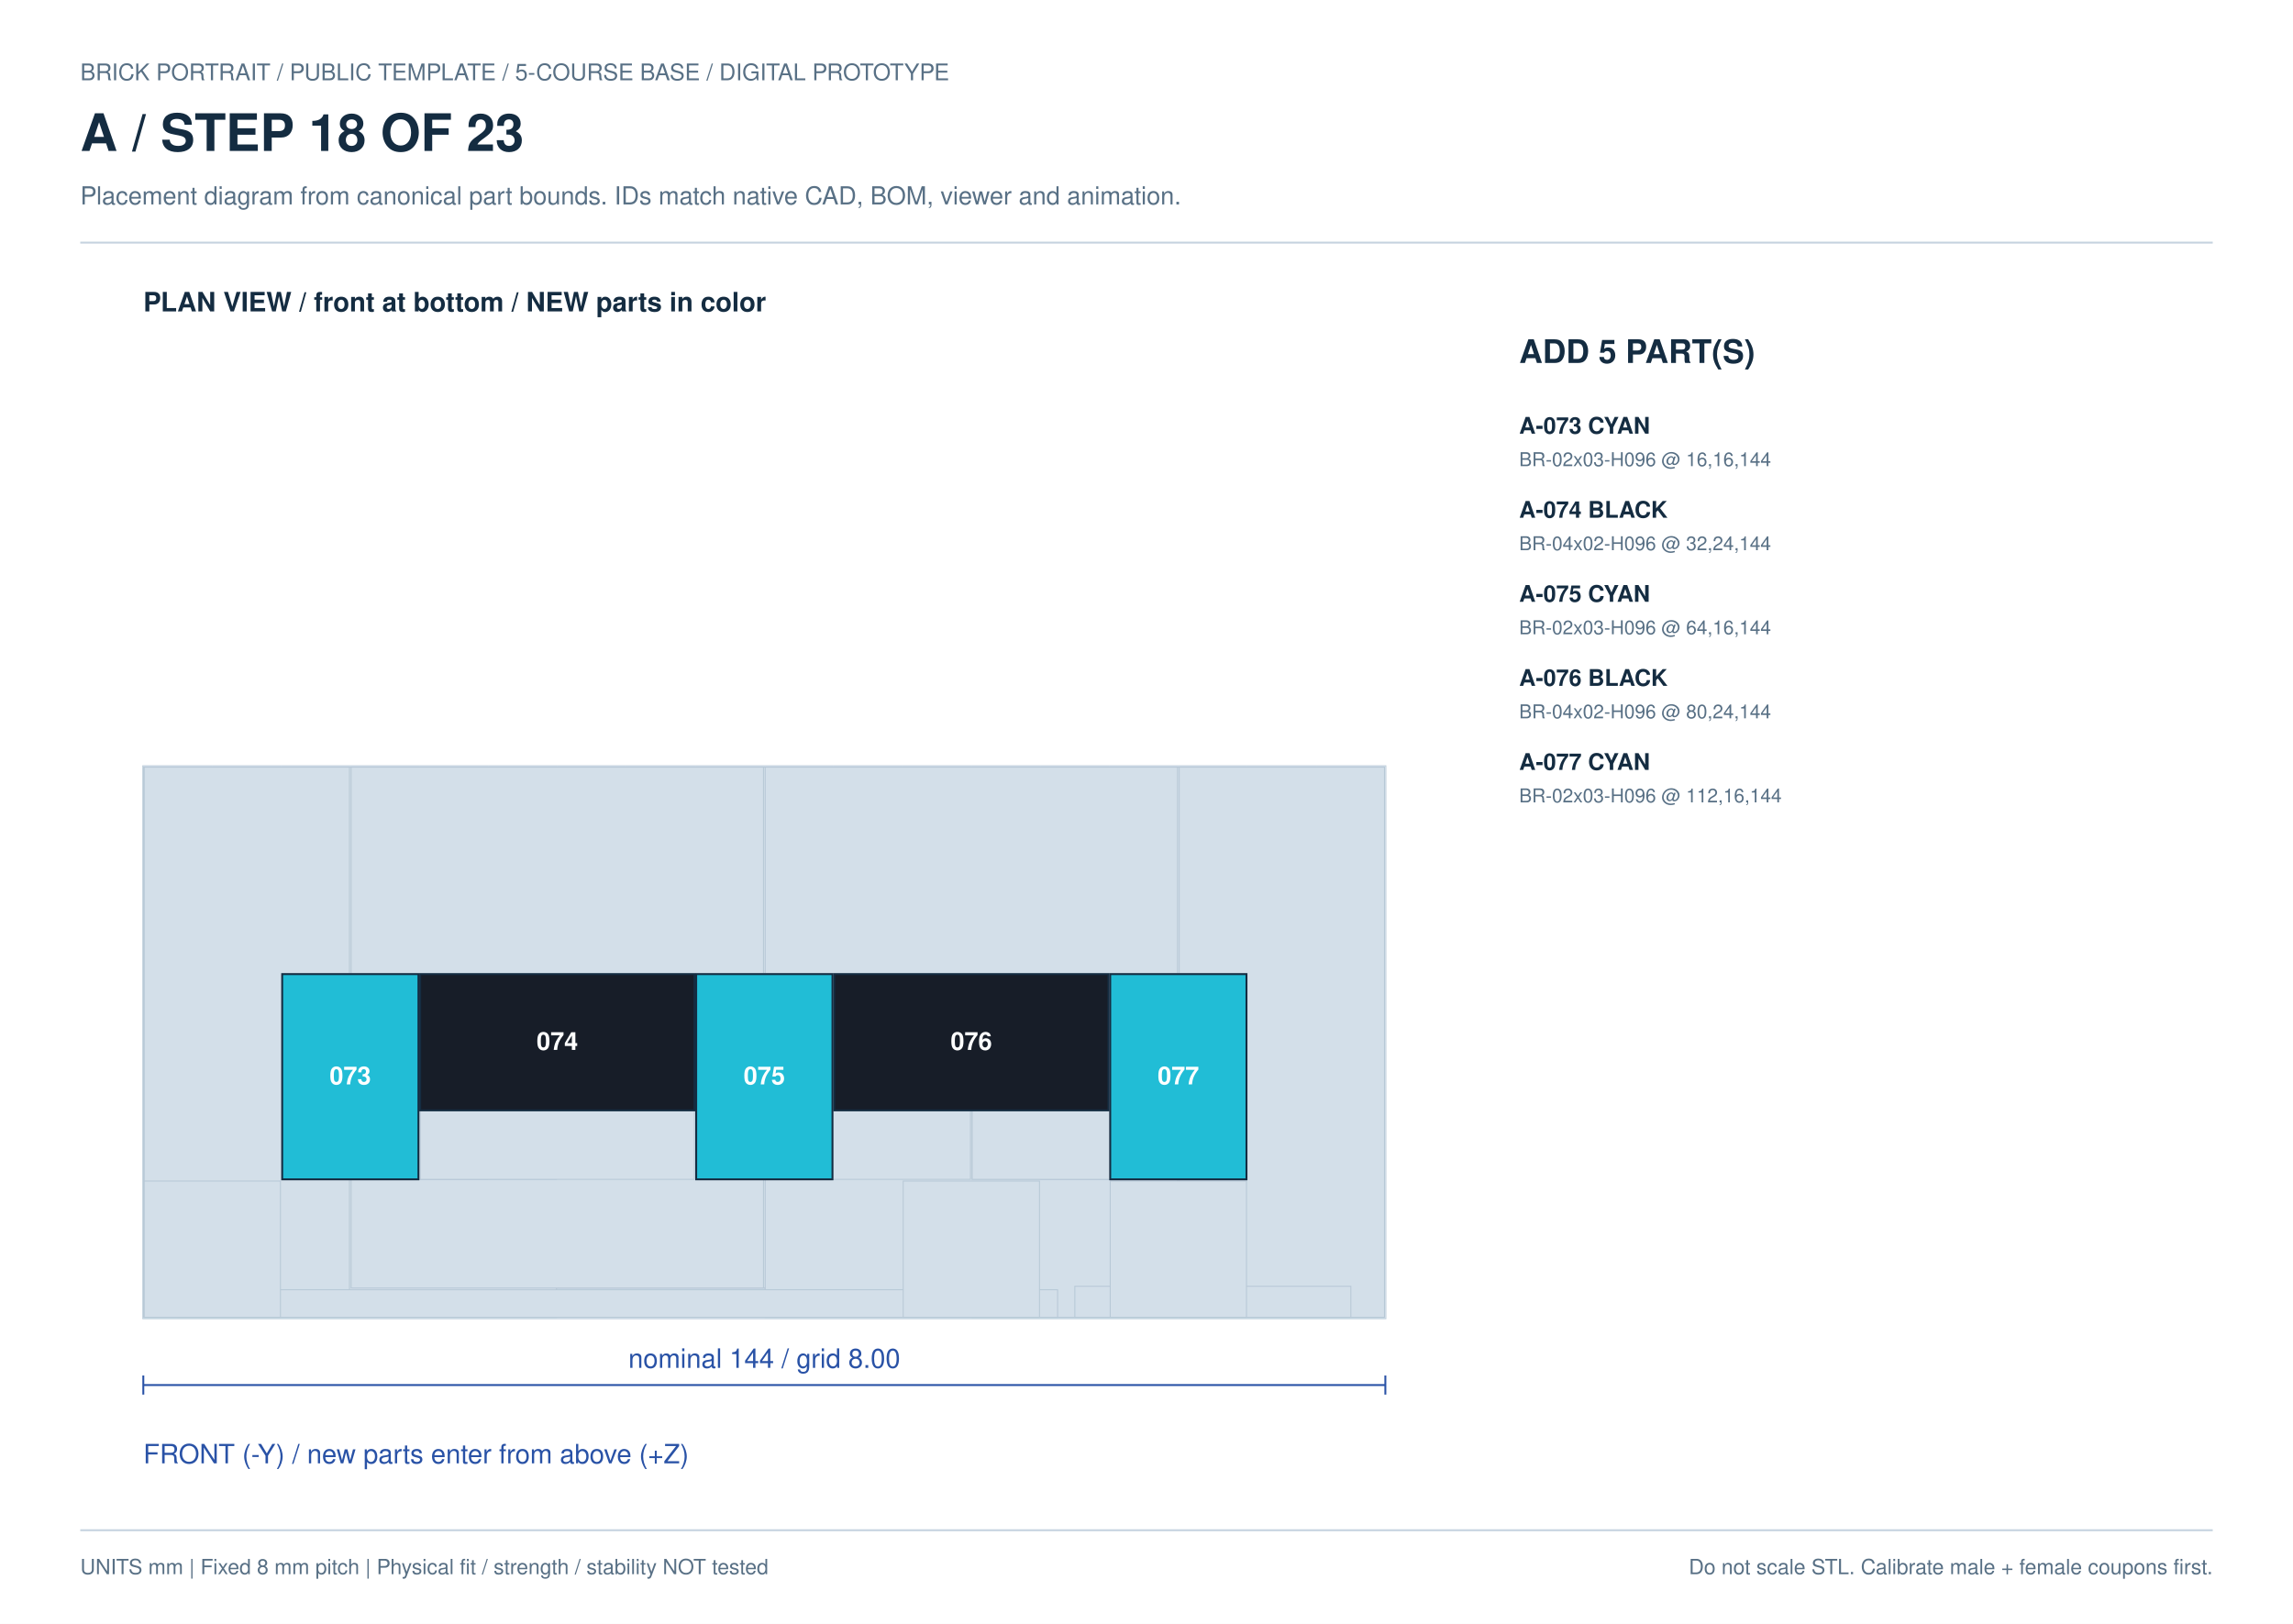
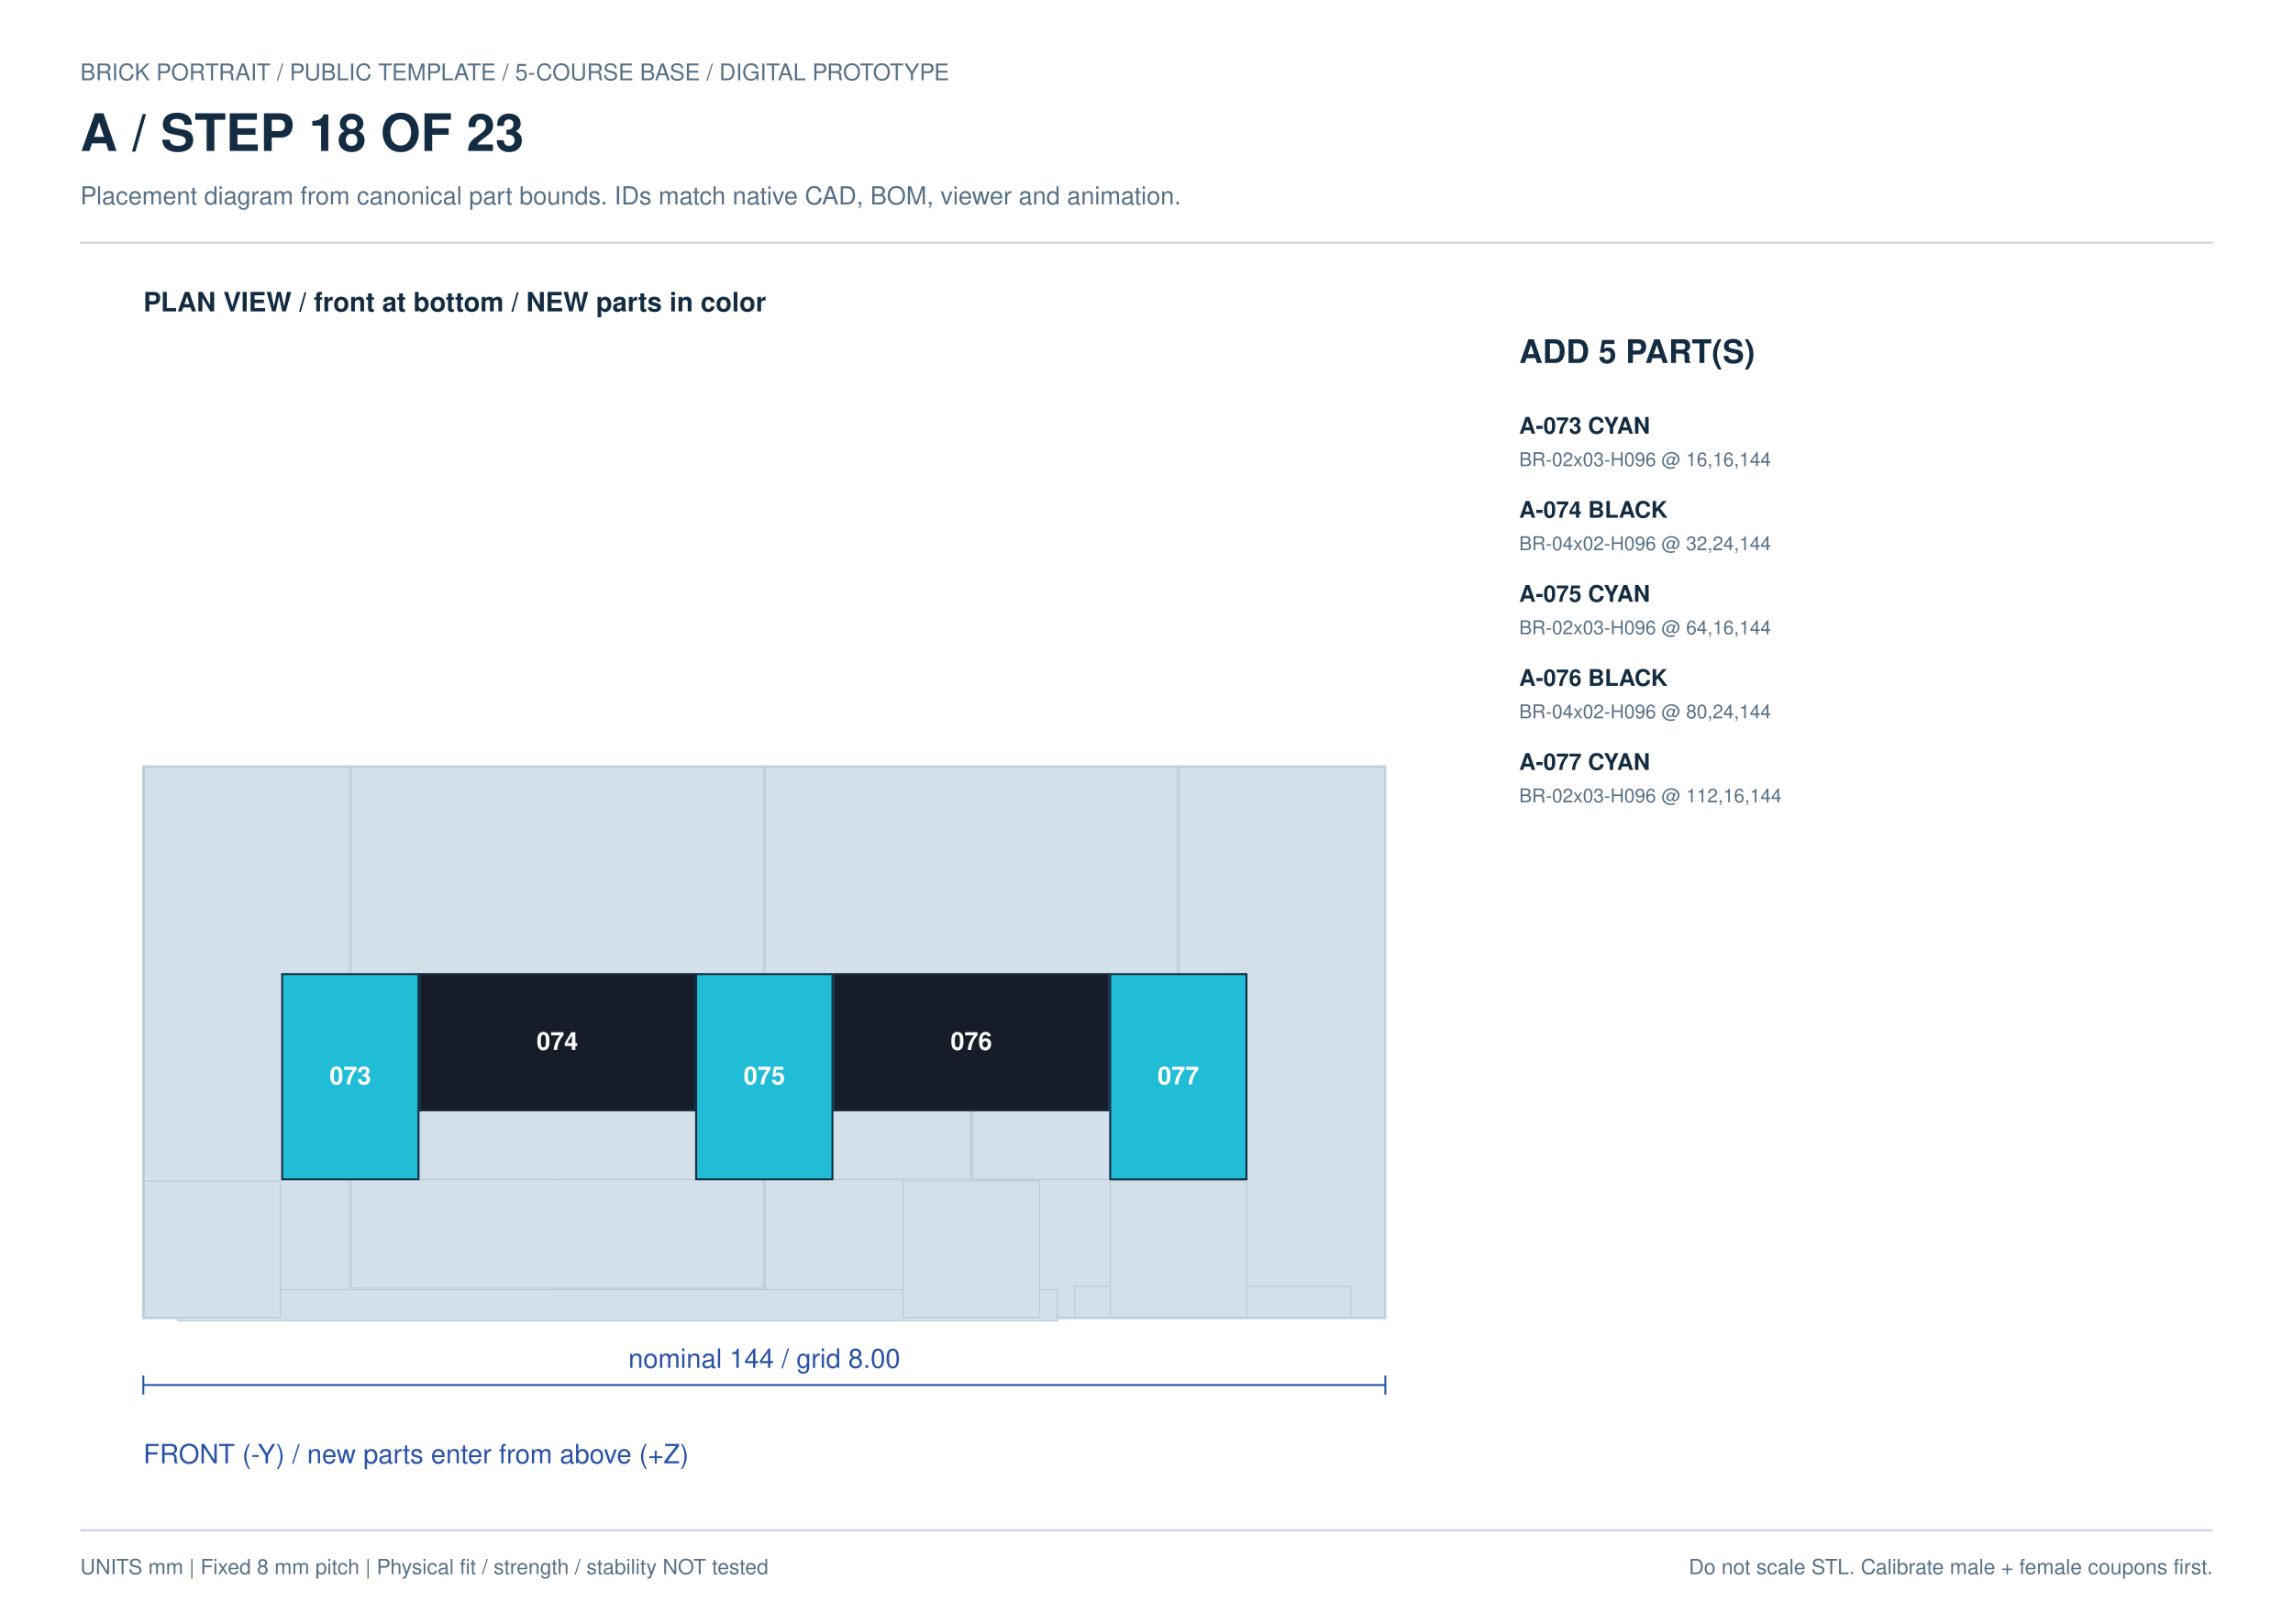
<svg xmlns="http://www.w3.org/2000/svg" width="420mm" height="297.5mm" viewBox="0 0 1200 850">
  <rect width="1200" height="850" fill="white" />
  <text x="42" y="42" font-family="Helvetica,Arial,sans-serif" font-size="12" fill="#587085" font-weight="normal" text-anchor="start">BRICK PORTRAIT / PUBLIC TEMPLATE / 5-COURSE BASE / DIGITAL PROTOTYPE</text>
  <text x="42" y="79" font-family="Helvetica,Arial,sans-serif" font-size="27" fill="#142c41" font-weight="bold" text-anchor="start">A / STEP 18 OF 23</text>
  <text x="42" y="107" font-family="Helvetica,Arial,sans-serif" font-size="13" fill="#587085" font-weight="normal" text-anchor="start">Placement diagram from canonical part bounds. IDs match native CAD, BOM, viewer and animation.</text>
  <line x1="42" y1="127" x2="1158" y2="127" stroke="#c5d3df" stroke-width="1" />
  <text x="75" y="163" font-family="Helvetica,Arial,sans-serif" font-size="14" fill="#142c41" font-weight="bold" text-anchor="start">PLAN VIEW / front at bottom / NEW parts in color</text>
  <rect x="75" y="401.111" width="650.0" height="288.889" fill="#edf3f8" stroke="#b7c8d6" />
  <line x1="75.0" y1="401.111" x2="75.0" y2="690" stroke="#d0dde8" stroke-width="0.5" />
  <line x1="111.111" y1="401.111" x2="111.111" y2="690" stroke="#d0dde8" stroke-width="0.5" />
  <line x1="147.222" y1="401.111" x2="147.222" y2="690" stroke="#d0dde8" stroke-width="0.5" />
  <line x1="183.333" y1="401.111" x2="183.333" y2="690" stroke="#d0dde8" stroke-width="0.5" />
  <line x1="219.444" y1="401.111" x2="219.444" y2="690" stroke="#d0dde8" stroke-width="0.5" />
  <line x1="255.556" y1="401.111" x2="255.556" y2="690" stroke="#d0dde8" stroke-width="0.5" />
  <line x1="291.667" y1="401.111" x2="291.667" y2="690" stroke="#d0dde8" stroke-width="0.5" />
  <line x1="327.778" y1="401.111" x2="327.778" y2="690" stroke="#d0dde8" stroke-width="0.5" />
  <line x1="363.889" y1="401.111" x2="363.889" y2="690" stroke="#d0dde8" stroke-width="0.5" />
  <line x1="400.0" y1="401.111" x2="400.0" y2="690" stroke="#d0dde8" stroke-width="0.5" />
  <line x1="436.111" y1="401.111" x2="436.111" y2="690" stroke="#d0dde8" stroke-width="0.5" />
  <line x1="472.222" y1="401.111" x2="472.222" y2="690" stroke="#d0dde8" stroke-width="0.5" />
  <line x1="508.333" y1="401.111" x2="508.333" y2="690" stroke="#d0dde8" stroke-width="0.5" />
  <line x1="544.444" y1="401.111" x2="544.444" y2="690" stroke="#d0dde8" stroke-width="0.5" />
  <line x1="580.556" y1="401.111" x2="580.556" y2="690" stroke="#d0dde8" stroke-width="0.5" />
  <line x1="616.667" y1="401.111" x2="616.667" y2="690" stroke="#d0dde8" stroke-width="0.5" />
  <line x1="652.778" y1="401.111" x2="652.778" y2="690" stroke="#d0dde8" stroke-width="0.5" />
  <line x1="688.889" y1="401.111" x2="688.889" y2="690" stroke="#d0dde8" stroke-width="0.5" />
  <line x1="725.0" y1="401.111" x2="725.0" y2="690" stroke="#d0dde8" stroke-width="0.5" />
  <line x1="75" y1="690.0" x2="725.0" y2="690.0" stroke="#d0dde8" stroke-width="0.5" />
  <line x1="75" y1="653.889" x2="725.0" y2="653.889" stroke="#d0dde8" stroke-width="0.5" />
  <line x1="75" y1="617.778" x2="725.0" y2="617.778" stroke="#d0dde8" stroke-width="0.5" />
  <line x1="75" y1="581.667" x2="725.0" y2="581.667" stroke="#d0dde8" stroke-width="0.5" />
  <line x1="75" y1="545.556" x2="725.0" y2="545.556" stroke="#d0dde8" stroke-width="0.5" />
  <line x1="75" y1="509.444" x2="725.0" y2="509.444" stroke="#d0dde8" stroke-width="0.5" />
  <line x1="75" y1="473.333" x2="725.0" y2="473.333" stroke="#d0dde8" stroke-width="0.5" />
  <line x1="75" y1="437.222" x2="725.0" y2="437.222" stroke="#d0dde8" stroke-width="0.5" />
  <line x1="75" y1="401.111" x2="725.0" y2="401.111" stroke="#d0dde8" stroke-width="0.5" />
  <rect x="75.451" y="401.562" width="649.097" height="287.986" fill="#d3dfe9" stroke="#b7c8d6" stroke-width="0.5" />
  <rect x="75.451" y="401.562" width="215.764" height="287.986" fill="#d3dfe9" stroke="#b7c8d6" stroke-width="0.5" />
  <rect x="292.118" y="401.562" width="215.764" height="272.639" fill="#d3dfe9" stroke="#b7c8d6" stroke-width="0.5" />
  <rect x="508.785" y="401.562" width="215.764" height="287.986" fill="#d3dfe9" stroke="#b7c8d6" stroke-width="0.5" />
  <rect x="75.451" y="401.562" width="107.431" height="287.986" fill="#d3dfe9" stroke="#b7c8d6" stroke-width="0.5" />
  <rect x="183.785" y="401.562" width="215.764" height="272.639" fill="#d3dfe9" stroke="#b7c8d6" stroke-width="0.5" />
  <rect x="400.451" y="401.562" width="215.764" height="287.986" fill="#d3dfe9" stroke="#b7c8d6" stroke-width="0.5" />
  <rect x="617.118" y="401.562" width="107.431" height="287.986" fill="#d3dfe9" stroke="#b7c8d6" stroke-width="0.5" />
  <rect x="75.451" y="401.562" width="215.764" height="287.986" fill="#d3dfe9" stroke="#b7c8d6" stroke-width="0.5" />
  <rect x="292.118" y="401.562" width="215.764" height="272.639" fill="#d3dfe9" stroke="#b7c8d6" stroke-width="0.5" />
  <rect x="508.785" y="401.562" width="215.764" height="287.986" fill="#d3dfe9" stroke="#b7c8d6" stroke-width="0.5" />
  <rect x="75.451" y="401.562" width="107.431" height="287.986" fill="#d3dfe9" stroke="#b7c8d6" stroke-width="0.5" />
  <rect x="183.785" y="401.562" width="215.764" height="272.639" fill="#d3dfe9" stroke="#b7c8d6" stroke-width="0.5" />
  <rect x="400.451" y="401.562" width="215.764" height="287.986" fill="#d3dfe9" stroke="#b7c8d6" stroke-width="0.5" />
  <rect x="617.118" y="401.562" width="107.431" height="287.986" fill="#d3dfe9" stroke="#b7c8d6" stroke-width="0.5" />
-   <rect x="93.056" y="675.104" width="460.417" height="14.444" fill="#d3dfe9" stroke="#b7c8d6" stroke-width="0.5" />
+   <rect x="93.056" y="675.104" width="460.417" height="16.25" fill="#d3dfe9" stroke="#b7c8d6" stroke-width="0.5" />
  <rect x="562.5" y="673.299" width="144.444" height="16.25" fill="#d3dfe9" stroke="#b7c8d6" stroke-width="0.5" />
  <rect x="75.451" y="618.229" width="71.319" height="71.319" fill="#d3dfe9" stroke="#b7c8d6" stroke-width="0.5" />
  <rect x="472.674" y="618.229" width="71.319" height="71.319" fill="#d3dfe9" stroke="#b7c8d6" stroke-width="0.5" />
  <rect x="581.007" y="618.229" width="71.319" height="71.319" fill="#d3dfe9" stroke="#b7c8d6" stroke-width="0.5" />
  <rect x="256.007" y="509.896" width="143.542" height="71.319" fill="#d3dfe9" stroke="#b7c8d6" stroke-width="0.5" />
  <rect x="400.451" y="509.896" width="143.542" height="71.319" fill="#d3dfe9" stroke="#b7c8d6" stroke-width="0.5" />
  <rect x="219.896" y="509.896" width="71.319" height="107.431" fill="#d3dfe9" stroke="#b7c8d6" stroke-width="0.5" />
  <rect x="292.118" y="509.896" width="71.319" height="71.319" fill="#d3dfe9" stroke="#b7c8d6" stroke-width="0.5" />
  <rect x="364.34" y="509.896" width="143.542" height="71.319" fill="#d3dfe9" stroke="#b7c8d6" stroke-width="0.5" />
  <rect x="508.785" y="509.896" width="71.319" height="107.431" fill="#d3dfe9" stroke="#b7c8d6" stroke-width="0.5" />
  <rect x="183.785" y="509.896" width="71.319" height="107.431" fill="#d3dfe9" stroke="#b7c8d6" stroke-width="0.5" />
  <rect x="256.007" y="509.896" width="143.542" height="71.319" fill="#d3dfe9" stroke="#b7c8d6" stroke-width="0.5" />
  <rect x="400.451" y="509.896" width="143.542" height="71.319" fill="#d3dfe9" stroke="#b7c8d6" stroke-width="0.5" />
  <rect x="544.896" y="509.896" width="71.319" height="107.431" fill="#d3dfe9" stroke="#b7c8d6" stroke-width="0.5" />
  <rect x="147.674" y="509.896" width="71.319" height="107.431" fill="#d3dfe9" stroke="#b7c8d6" stroke-width="0.5" />
  <rect x="219.896" y="509.896" width="107.431" height="71.319" fill="#d3dfe9" stroke="#b7c8d6" stroke-width="0.5" />
  <rect x="328.229" y="509.896" width="35.208" height="71.319" fill="#d3dfe9" stroke="#b7c8d6" stroke-width="0.5" />
  <rect x="364.34" y="509.896" width="71.319" height="71.319" fill="#d3dfe9" stroke="#b7c8d6" stroke-width="0.5" />
  <rect x="436.562" y="509.896" width="35.208" height="71.319" fill="#d3dfe9" stroke="#b7c8d6" stroke-width="0.5" />
  <rect x="472.674" y="509.896" width="107.431" height="71.319" fill="#d3dfe9" stroke="#b7c8d6" stroke-width="0.5" />
  <rect x="581.007" y="509.896" width="71.319" height="107.431" fill="#d3dfe9" stroke="#b7c8d6" stroke-width="0.5" />
  <rect x="147.674" y="509.896" width="71.319" height="107.431" fill="#d3dfe9" stroke="#b7c8d6" stroke-width="0.5" />
  <rect x="219.896" y="509.896" width="107.431" height="71.319" fill="#d3dfe9" stroke="#b7c8d6" stroke-width="0.5" />
  <rect x="328.229" y="509.896" width="35.208" height="71.319" fill="#d3dfe9" stroke="#b7c8d6" stroke-width="0.5" />
  <rect x="364.34" y="509.896" width="71.319" height="71.319" fill="#d3dfe9" stroke="#b7c8d6" stroke-width="0.5" />
  <rect x="436.562" y="509.896" width="35.208" height="71.319" fill="#d3dfe9" stroke="#b7c8d6" stroke-width="0.5" />
  <rect x="472.674" y="509.896" width="107.431" height="71.319" fill="#d3dfe9" stroke="#b7c8d6" stroke-width="0.5" />
  <rect x="581.007" y="509.896" width="71.319" height="107.431" fill="#d3dfe9" stroke="#b7c8d6" stroke-width="0.5" />
  <rect x="147.674" y="509.896" width="71.319" height="107.431" fill="#d3dfe9" stroke="#b7c8d6" stroke-width="0.5" />
  <rect x="219.896" y="509.896" width="107.431" height="71.319" fill="#d3dfe9" stroke="#b7c8d6" stroke-width="0.5" />
  <rect x="328.229" y="509.896" width="35.208" height="71.319" fill="#d3dfe9" stroke="#b7c8d6" stroke-width="0.5" />
  <rect x="364.34" y="509.896" width="71.319" height="71.319" fill="#d3dfe9" stroke="#b7c8d6" stroke-width="0.5" />
  <rect x="436.562" y="509.896" width="35.208" height="71.319" fill="#d3dfe9" stroke="#b7c8d6" stroke-width="0.5" />
  <rect x="472.674" y="509.896" width="107.431" height="71.319" fill="#d3dfe9" stroke="#b7c8d6" stroke-width="0.5" />
  <rect x="581.007" y="509.896" width="71.319" height="107.431" fill="#d3dfe9" stroke="#b7c8d6" stroke-width="0.5" />
  <rect x="147.674" y="509.896" width="71.319" height="107.431" fill="#d3dfe9" stroke="#b7c8d6" stroke-width="0.5" />
  <rect x="219.896" y="509.896" width="143.542" height="71.319" fill="#d3dfe9" stroke="#b7c8d6" stroke-width="0.5" />
  <rect x="364.34" y="509.896" width="143.542" height="71.319" fill="#d3dfe9" stroke="#b7c8d6" stroke-width="0.5" />
  <rect x="508.785" y="509.896" width="71.319" height="71.319" fill="#d3dfe9" stroke="#b7c8d6" stroke-width="0.5" />
  <rect x="581.007" y="509.896" width="71.319" height="107.431" fill="#d3dfe9" stroke="#b7c8d6" stroke-width="0.5" />
  <rect x="147.674" y="509.896" width="71.319" height="107.431" fill="#d3dfe9" stroke="#b7c8d6" stroke-width="0.5" />
  <rect x="219.896" y="509.896" width="143.542" height="107.431" fill="#d3dfe9" stroke="#b7c8d6" stroke-width="0.5" />
  <rect x="364.34" y="509.896" width="143.542" height="107.431" fill="#d3dfe9" stroke="#b7c8d6" stroke-width="0.5" />
  <rect x="508.785" y="509.896" width="143.542" height="107.431" fill="#d3dfe9" stroke="#b7c8d6" stroke-width="0.5" />
  <rect x="147.674" y="509.896" width="71.319" height="107.431" fill="#d3dfe9" stroke="#b7c8d6" stroke-width="0.5" />
  <rect x="219.896" y="509.896" width="143.542" height="71.319" fill="#d3dfe9" stroke="#b7c8d6" stroke-width="0.5" />
  <rect x="364.34" y="509.896" width="71.319" height="107.431" fill="#d3dfe9" stroke="#b7c8d6" stroke-width="0.5" />
  <rect x="436.562" y="509.896" width="143.542" height="71.319" fill="#d3dfe9" stroke="#b7c8d6" stroke-width="0.5" />
  <rect x="581.007" y="509.896" width="71.319" height="107.431" fill="#d3dfe9" stroke="#b7c8d6" stroke-width="0.5" />
  <rect x="147.674" y="509.896" width="71.319" height="107.431" fill="#d3dfe9" stroke="#b7c8d6" stroke-width="0.5" />
  <rect x="219.896" y="509.896" width="71.319" height="71.319" fill="#d3dfe9" stroke="#b7c8d6" stroke-width="0.5" />
  <rect x="292.118" y="509.896" width="71.319" height="71.319" fill="#d3dfe9" stroke="#b7c8d6" stroke-width="0.5" />
  <rect x="364.34" y="509.896" width="71.319" height="107.431" fill="#d3dfe9" stroke="#b7c8d6" stroke-width="0.5" />
  <rect x="436.562" y="509.896" width="71.319" height="71.319" fill="#d3dfe9" stroke="#b7c8d6" stroke-width="0.5" />
  <rect x="508.785" y="509.896" width="71.319" height="71.319" fill="#d3dfe9" stroke="#b7c8d6" stroke-width="0.5" />
  <rect x="581.007" y="509.896" width="71.319" height="107.431" fill="#d3dfe9" stroke="#b7c8d6" stroke-width="0.5" />
  <rect x="147.674" y="509.896" width="71.319" height="107.431" fill="#21bdd6" stroke="#142c41" stroke-width="1" />
  <text x="183.333" y="567.611" font-family="Helvetica,Arial,sans-serif" font-size="13" fill="white" font-weight="bold" text-anchor="middle">073</text>
  <rect x="219.896" y="509.896" width="143.542" height="71.319" fill="#171d28" stroke="#142c41" stroke-width="1" />
  <text x="291.667" y="549.556" font-family="Helvetica,Arial,sans-serif" font-size="13" fill="white" font-weight="bold" text-anchor="middle">074</text>
  <rect x="364.34" y="509.896" width="71.319" height="107.431" fill="#21bdd6" stroke="#142c41" stroke-width="1" />
  <text x="400.0" y="567.611" font-family="Helvetica,Arial,sans-serif" font-size="13" fill="white" font-weight="bold" text-anchor="middle">075</text>
  <rect x="436.562" y="509.896" width="143.542" height="71.319" fill="#171d28" stroke="#142c41" stroke-width="1" />
  <text x="508.333" y="549.556" font-family="Helvetica,Arial,sans-serif" font-size="13" fill="white" font-weight="bold" text-anchor="middle">076</text>
  <rect x="581.007" y="509.896" width="71.319" height="107.431" fill="#21bdd6" stroke="#142c41" stroke-width="1" />
  <text x="616.667" y="567.611" font-family="Helvetica,Arial,sans-serif" font-size="13" fill="white" font-weight="bold" text-anchor="middle">077</text>
  <line x1="75" y1="725" x2="725.0" y2="725" stroke="#2952a6" stroke-width="1" />
  <line x1="75" y1="720" x2="75" y2="730" stroke="#2952a6" stroke-width="1" />
  <line x1="725.0" y1="720" x2="725.0" y2="730" stroke="#2952a6" stroke-width="1" />
  <text x="400.0" y="716" font-family="Helvetica,Arial,sans-serif" font-size="14" fill="#2952a6" font-weight="normal" text-anchor="middle">nominal 144 / grid 8.00</text>
  <text x="75" y="766" font-family="Helvetica,Arial,sans-serif" font-size="14" fill="#2952a6" font-weight="normal" text-anchor="start">FRONT (-Y)  /  new parts enter from above (+Z)</text>
  <text x="795" y="190" font-family="Helvetica,Arial,sans-serif" font-size="17" fill="#142c41" font-weight="bold" text-anchor="start">ADD 5 PART(S)</text>
  <text x="795" y="227" font-family="Helvetica,Arial,sans-serif" font-size="12" fill="#142c41" font-weight="bold" text-anchor="start">A-073  CYAN</text>
  <text x="795" y="244" font-family="Helvetica,Arial,sans-serif" font-size="10" fill="#587085" font-weight="normal" text-anchor="start">BR-02x03-H096  @ 16,16,144</text>
  <text x="795" y="271" font-family="Helvetica,Arial,sans-serif" font-size="12" fill="#142c41" font-weight="bold" text-anchor="start">A-074  BLACK</text>
  <text x="795" y="288" font-family="Helvetica,Arial,sans-serif" font-size="10" fill="#587085" font-weight="normal" text-anchor="start">BR-04x02-H096  @ 32,24,144</text>
  <text x="795" y="315" font-family="Helvetica,Arial,sans-serif" font-size="12" fill="#142c41" font-weight="bold" text-anchor="start">A-075  CYAN</text>
  <text x="795" y="332" font-family="Helvetica,Arial,sans-serif" font-size="10" fill="#587085" font-weight="normal" text-anchor="start">BR-02x03-H096  @ 64,16,144</text>
  <text x="795" y="359" font-family="Helvetica,Arial,sans-serif" font-size="12" fill="#142c41" font-weight="bold" text-anchor="start">A-076  BLACK</text>
  <text x="795" y="376" font-family="Helvetica,Arial,sans-serif" font-size="10" fill="#587085" font-weight="normal" text-anchor="start">BR-04x02-H096  @ 80,24,144</text>
  <text x="795" y="403" font-family="Helvetica,Arial,sans-serif" font-size="12" fill="#142c41" font-weight="bold" text-anchor="start">A-077  CYAN</text>
  <text x="795" y="420" font-family="Helvetica,Arial,sans-serif" font-size="10" fill="#587085" font-weight="normal" text-anchor="start">BR-02x03-H096  @ 112,16,144</text>
  <line x1="42" y1="801" x2="1158" y2="801" stroke="#c5d3df" stroke-width="1" />
  <text x="42" y="824" font-family="Helvetica,Arial,sans-serif" font-size="11" fill="#587085" font-weight="normal" text-anchor="start">UNITS mm | Fixed 8 mm pitch | Physical fit / strength / stability NOT tested</text>
  <text x="1158" y="824" font-family="Helvetica,Arial,sans-serif" font-size="11" fill="#587085" font-weight="normal" text-anchor="end">Do not scale STL. Calibrate male + female coupons first.</text>
</svg>
